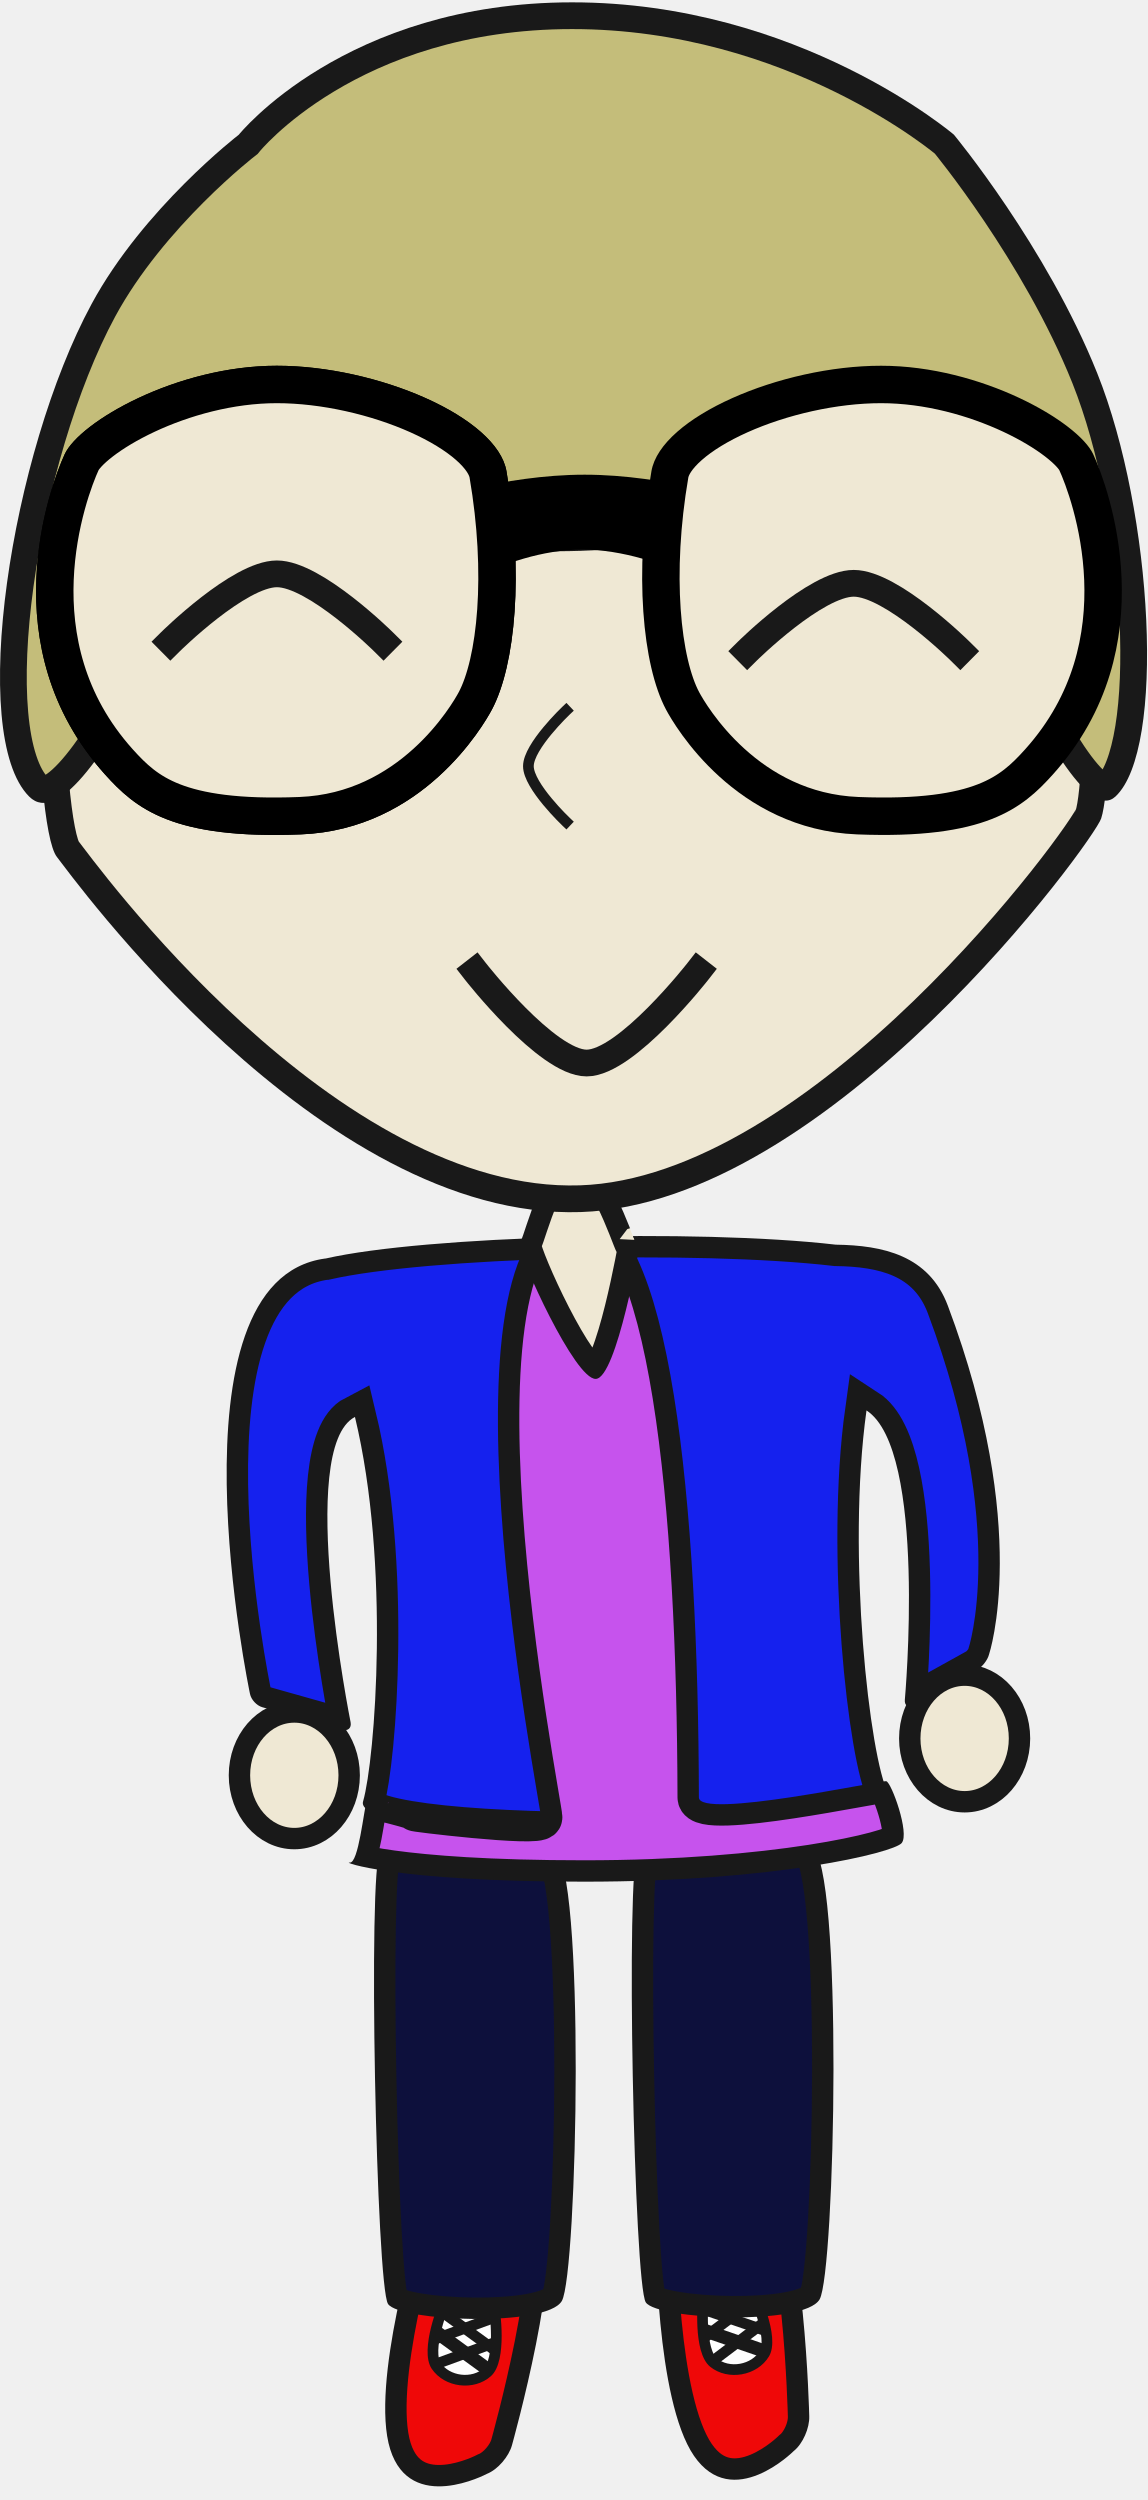
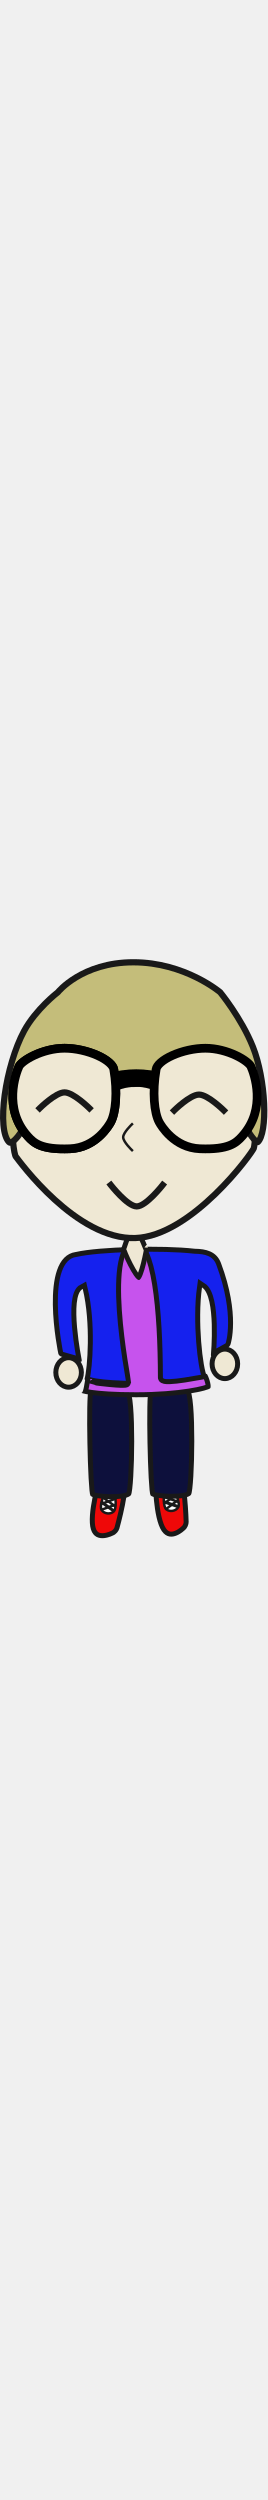
- <svg xmlns="http://www.w3.org/2000/svg" xmlns:xlink="http://www.w3.org/1999/xlink" width="429px" height="935px" viewBox="-5615 -3692 429 935" version="1.1">
+ <svg xmlns="http://www.w3.org/2000/svg" xmlns:xlink="http://www.w3.org/1999/xlink" width="100px" height="935px" viewBox="-5615 -3692 429 935" version="1.1">
  <defs>
    <path d="M-15.577,33.171 C7.481,22.19 68.748,32.047 68.748,32.047 C73.115,32.668 77.565,36.629 78.552,40.952 C78.552,40.952 86.281,66.137 76.655,77.095 C67.028,88.053 -7.646,78.062 -7.646,78.062 C-12.026,77.528 -17.499,74.074 -19.653,70.227 C-19.653,70.227 -38.635,44.152 -15.577,33.171 Z" id="path-1" />
    <mask id="mask-2" maskContentUnits="userSpaceOnUse" maskUnits="objectBoundingBox" x="0" y="0" width="108.487" height="54.248" fill="white">
      <use xlink:href="#path-1" />
    </mask>
    <path d="M4.624,3.937 C10.22,-2.548 21.413,-2.548 27.009,3.937 C32.606,10.422 27.009,29.876 27.009,29.876 L4.624,29.876 C4.624,29.876 -0.972,10.422 4.624,3.937 Z" id="path-3" />
    <mask id="mask-4" maskContentUnits="userSpaceOnUse" maskUnits="objectBoundingBox" x="0" y="0" width="27.36" height="30.802" fill="white">
      <use xlink:href="#path-3" />
    </mask>
    <path d="M-15.577,33.171 C7.481,22.19 68.748,32.047 68.748,32.047 C73.115,32.668 77.565,36.629 78.552,40.952 C78.552,40.952 86.281,66.137 76.655,77.095 C67.028,88.053 -7.646,78.062 -7.646,78.062 C-12.026,77.528 -17.499,74.074 -19.653,70.227 C-19.653,70.227 -38.635,44.152 -15.577,33.171 Z" id="path-5" />
    <mask id="mask-6" maskContentUnits="userSpaceOnUse" maskUnits="objectBoundingBox" x="0" y="0" width="108.487" height="54.248" fill="white">
      <use xlink:href="#path-5" />
    </mask>
    <path d="M4.624,3.937 C10.22,-2.548 21.413,-2.548 27.009,3.937 C32.606,10.422 27.009,29.876 27.009,29.876 L4.624,29.876 C4.624,29.876 -0.972,10.422 4.624,3.937 Z" id="path-7" />
    <mask id="mask-8" maskContentUnits="userSpaceOnUse" maskUnits="objectBoundingBox" x="0" y="0" width="27.36" height="30.802" fill="white">
      <use xlink:href="#path-7" />
    </mask>
    <path d="M9.29,5.87 C21.188,-0.932 69.477,-0.922 74.293,5.87 C79.109,12.663 78.553,168.799 74.293,175.353 C70.033,181.907 15.244,185.203 9.29,175.353 C3.336,165.503 -2.608,12.673 9.29,5.87 Z" id="path-9" />
    <mask id="mask-10" maskContentUnits="userSpaceOnUse" maskUnits="objectBoundingBox" x="0" y="0" width="75.281" height="180.793" fill="white">
      <use xlink:href="#path-9" />
    </mask>
    <path d="M147.122,691.628 C159.02,684.825 207.31,684.836 212.126,691.628 C216.942,698.42 216.386,854.557 212.126,861.111 C207.866,867.665 153.076,870.96 147.122,861.111 C141.169,851.261 135.224,698.431 147.122,691.628 Z" id="path-11" />
    <mask id="mask-12" maskContentUnits="userSpaceOnUse" maskUnits="objectBoundingBox" x="0" y="0" width="75.281" height="180.793" fill="white">
      <use xlink:href="#path-11" />
    </mask>
    <path d="M324.068,527.5 C316.542,581.53 325.319,657.825 332.229,670.815 C341.902,689.001 130.78,691.143 135.789,673.744 C140.308,658.046 146.015,584.96 132.753,529.938 C110.551,541.482 131.121,644.102 131.121,644.102 C131.533,646.262 130.141,647.527 128.02,646.93 L98.115,638.503 C95.99,637.904 93.913,635.664 93.493,633.495 C93.493,633.495 60.923,478.963 121.601,470.686 C121.674,470.683 121.747,470.681 121.82,470.678 C158.987,462.208 260.773,459.509 312.587,465.506 C330.191,465.759 347.398,469.442 354.497,488.346 C385.771,571.62 369.893,618.772 369.893,618.772 C369.353,620.921 367.29,623.501 365.358,624.573 L341.593,637.75 C339.662,638.82 338.235,637.913 338.409,635.722 C338.409,635.722 346.89,542.306 324.068,527.5 Z" id="path-13" />
    <mask id="mask-14" maskContentUnits="userSpaceOnUse" maskUnits="objectBoundingBox" x="0" y="0" width="289.161" height="223.419" fill="white">
      <use xlink:href="#path-13" />
    </mask>
    <path d="M155.622,676.94 C151.688,676.734 201.991,682.928 202.328,679.771 C202.665,676.614 157.397,452.162 217.182,451.741 C251.412,451.5 261.142,565.426 261.384,672.23 C261.403,680.58 329.569,665.735 331.476,666.18 C333.383,666.625 340.316,685.702 337.213,689.318 C334.111,692.934 290.074,703.748 218.423,703.748 C146.771,703.748 127.49,696.186 130.785,696.602 C134.08,697.017 135.976,677.339 137.386,672.153 C137.539,671.588 158.95,677.115 155.622,676.94 Z" id="path-15" />
    <mask id="mask-16" maskContentUnits="userSpaceOnUse" maskUnits="objectBoundingBox" x="0" y="0" width="207.566" height="252.007" fill="white">
      <use xlink:href="#path-15" />
    </mask>
    <path d="M206.175,450.76 C209.185,447.944 205.433,449.944 207.977,449.504 C210.521,449.063 237.649,432.18 245.343,441.126 C253.037,450.071 238.509,477.582 237.603,480.84 C236.698,484.098 238.848,481.627 238.848,481.627 C238.848,481.627 196.904,511.248 191.129,505.937 C185.353,500.626 203.165,453.575 206.175,450.76 Z" id="path-17" />
    <mask id="mask-18" maskContentUnits="userSpaceOnUse" maskUnits="objectBoundingBox" x="0" y="0" width="57.598" height="68.059" fill="white">
      <use xlink:href="#path-17" />
    </mask>
    <path d="M21.297,169.445 C24.036,167.046 33.229,126.571 76.464,89.93 C112.786,59.147 180.029,38.265 219.898,37.744 C264.728,37.159 333.853,64.331 368.547,99.074 C401.435,132.009 401.006,165.282 404.019,169.445 C415.735,185.631 417.359,289.315 411.83,306.13 C409.132,314.332 310.56,450.249 217.204,453.313 C119.181,456.53 26.107,326.549 21.297,320.518 C11.905,308.742 10.61,178.801 21.297,169.445 Z" id="path-19" />
    <mask id="mask-20" maskContentUnits="userSpaceOnUse" maskUnits="objectBoundingBox" x="0" y="0" width="401.123" height="415.637" fill="white">
      <use xlink:href="#path-19" />
    </mask>
    <path d="M89.319,50.378 C89.319,50.378 129.064,0.875 213.964,0.875 C298.865,0.875 356.764,50.378 356.764,50.378 C356.764,50.378 391.396,92.172 410.379,139.621 C431.316,191.953 436.001,280.283 417.196,297.889 C397.437,316.389 343.444,163.76 335.159,158.69 C326.796,153.574 307.109,206.164 208.082,206.164 C109.055,206.164 110.369,151.21 99.12,164.851 C87.378,179.091 33.252,320.347 10.885,297.889 C-12.133,274.777 4.053,169.574 34.258,113.687 C53.605,77.889 89.319,50.378 89.319,50.378 Z" id="path-21" />
    <mask id="mask-22" maskContentUnits="userSpaceOnUse" maskUnits="objectBoundingBox" x="0" y="0" width="429" height="299.428" fill="white">
      <use xlink:href="#path-21" />
    </mask>
    <path d="M10.711,33.104 C16.296,21.003 52.545,3.12307181e-15 90.036,0 C127.528,0 172.453,19.154 175.943,39.47 C182.443,77.295 179.333,111.937 170.481,128.595 C167.15,134.864 144.522,173.467 99.052,175.274 C51.071,177.18 37.255,165.629 25.732,152.786 C-17.02,105.138 5.125,45.204 10.711,33.104 Z" id="path-23" />
    <mask id="mask-24" maskContentUnits="userSpaceOnUse" maskUnits="objectBoundingBox" x="0" y="0" width="179.408" height="175.481" fill="white">
      <use xlink:href="#path-23" />
    </mask>
    <path d="M144.749,50.929 C144.749,50.929 174.624,40.743 205.16,40.743 C235.697,40.743 266.284,50.929 266.284,50.929 L266.284,90.398 C266.284,90.398 234.413,68.754 204.359,68.754 C174.304,68.754 144.749,90.398 144.749,90.398 L144.749,50.929 Z" id="path-25" />
    <mask id="mask-26" maskContentUnits="userSpaceOnUse" maskUnits="objectBoundingBox" x="0" y="0" width="121.535" height="49.655" fill="white">
      <use xlink:href="#path-25" />
    </mask>
    <path d="M10.711,33.104 C16.296,21.003 52.545,3.12307181e-15 90.036,0 C127.528,0 172.453,19.154 175.943,39.47 C182.443,77.295 179.333,111.937 170.481,128.595 C167.15,134.864 144.522,173.467 99.052,175.274 C51.071,177.18 37.255,165.629 25.732,152.786 C-17.02,105.138 5.125,45.204 10.711,33.104 Z" id="path-27" />
    <mask id="mask-28" maskContentUnits="userSpaceOnUse" maskUnits="objectBoundingBox" x="0" y="0" width="179.408" height="175.481" fill="white">
      <use xlink:href="#path-27" />
    </mask>
    <path d="M237.394,33.104 C242.979,21.003 279.228,3.12307181e-15 316.719,0 C354.211,0 399.136,19.154 402.627,39.47 C409.126,77.295 406.016,111.937 397.164,128.595 C393.833,134.864 371.205,173.467 325.735,175.274 C277.754,177.18 263.938,165.629 252.415,152.786 C209.663,105.138 231.808,45.204 237.394,33.104 Z" id="path-29" />
    <mask id="mask-30" maskContentUnits="userSpaceOnUse" maskUnits="objectBoundingBox" x="0" y="0" width="179.408" height="175.481" fill="white">
      <use xlink:href="#path-29" />
    </mask>
  </defs>
  <g id="Group-20" stroke="none" stroke-width="1" fill="none" fill-rule="evenodd" transform="translate(-5615, -3692)">
    <g id="Group-16" transform="translate(173.8869, 876.6221) rotate(8) translate(-173.8869, -876.6221) translate(146.3869, 821.6221)" stroke="#191919">
      <use id="Rectangle-9" mask="url(#mask-2)" stroke-width="16" fill="#EF0808" transform="translate(27.24356, 55.10515) rotate(-90) translate(-27.24356, -55.10515) " xlink:href="#path-1" />
      <g id="Group-19" transform="translate(27.5, 55) rotate(-90) translate(-27.5, -55) translate(11.5, 40.5)">
        <use id="Rectangle-10" mask="url(#mask-4)" stroke-width="8" fill="#FEFEFE" transform="translate(15.81673, 14.47464) rotate(-91) translate(-15.81673, -14.47464) " xlink:href="#path-3" />
        <path d="M4.636,8.597 L22.479,18.095" id="Line" stroke-width="5" stroke-linecap="square" transform="translate(13.55724, 13.3461) rotate(-90) translate(-13.55724, -13.3461) " />
        <path d="M11.547,10.033 L30.407,20.072" id="Line" stroke-width="4" stroke-linecap="square" transform="translate(20.97698, 15.0522) rotate(-90) translate(-20.97698, -15.0522) " />
        <path d="M3.146,9.489 L20.989,18.986" id="Line" stroke-width="4" stroke-linecap="square" transform="translate(12.06724, 14.23744) scale(-1, 1) rotate(-90) translate(-12.06724, -14.23744) " />
        <path d="M12.733,9.321 L31.593,19.36" id="Line" stroke-width="4" stroke-linecap="square" transform="translate(22.163, 14.34059) scale(-1, 1) rotate(-90) translate(-22.163, -14.34059) " />
      </g>
    </g>
    <g id="Group-16" transform="translate(274.7653, 872.6348) rotate(-9) translate(-274.7653, -872.6348) translate(247.2653, 817.6348)" stroke="#191919">
      <use id="Rectangle-9" mask="url(#mask-6)" stroke-width="16" fill="#EF0808" transform="translate(27.24356, 55.10515) rotate(-90) translate(-27.24356, -55.10515) " xlink:href="#path-5" />
      <g id="Group-19" transform="translate(27.5, 55) rotate(-90) translate(-27.5, -55) translate(11.5, 40.5)">
        <use id="Rectangle-10" mask="url(#mask-8)" stroke-width="8" fill="#FEFEFE" transform="translate(15.81673, 14.47464) rotate(-91) translate(-15.81673, -14.47464) " xlink:href="#path-7" />
        <path d="M4.636,8.597 L22.479,18.095" id="Line" stroke-width="5" stroke-linecap="square" transform="translate(13.55724, 13.3461) rotate(-90) translate(-13.55724, -13.3461) " />
        <path d="M11.547,10.033 L30.407,20.072" id="Line" stroke-width="4" stroke-linecap="square" transform="translate(20.97698, 15.0522) rotate(-90) translate(-20.97698, -15.0522) " />
        <path d="M3.146,9.489 L20.989,18.986" id="Line" stroke-width="4" stroke-linecap="square" transform="translate(12.06724, 14.23744) scale(-1, 1) rotate(-90) translate(-12.06724, -14.23744) " />
        <path d="M12.733,9.321 L31.593,19.36" id="Line" stroke-width="4" stroke-linecap="square" transform="translate(22.163, 14.34059) scale(-1, 1) rotate(-90) translate(-22.163, -14.34059) " />
      </g>
    </g>
    <path d="M327.988,496.645 C327.988,496.645 328.501,503.95 325.563,508.169 C322.625,512.387 316.812,512.689 316.812,512.689" id="Line" stroke="#979797" stroke-linecap="square" />
    <path d="M339.535,496.199 C339.535,496.199 340.049,503.504 337.111,507.723 C334.172,511.941 328.36,512.243 328.36,512.243" id="Line" stroke="#979797" stroke-linecap="square" transform="translate(333.9647, 504.221) scale(-1, 1) translate(-333.9647, -504.221) " />
    <path d="M288.875,544.331 L299.942,554.594" id="Line" stroke="#000000" stroke-linecap="square" />
    <path d="M282.915,541.657 L294.727,553.702 L282.915,541.657 Z" id="Line" stroke="#000000" stroke-linecap="square" transform="translate(288.821, 547.6798) scale(-1, 1) translate(-288.821, -547.6798) " />
    <g id="Group-18" transform="translate(234.235, 685.1639)" stroke="#191919" stroke-width="16" fill="#0D103C">
      <use id="Rectangle-16" mask="url(#mask-10)" transform="translate(40.05919, 91.16866) scale(-1, 1) rotate(1) translate(-40.05919, -91.16866) " xlink:href="#path-9" />
    </g>
    <use id="Rectangle-16" stroke="#191919" mask="url(#mask-12)" stroke-width="16" fill="#0D103C" transform="translate(177.892, 776.9263) scale(-1, 1) rotate(1) translate(-177.892, -776.9263) " xlink:href="#path-11" />
    <use id="Combined-Shape" stroke="#191919" mask="url(#mask-14)" stroke-width="16" fill="#1521EE" xlink:href="#path-13" />
    <use id="Rectangle-8" stroke="#191919" mask="url(#mask-16)" stroke-width="16" fill="#C653ED" xlink:href="#path-15" />
    <use id="Rectangle-6" stroke="#191919" mask="url(#mask-18)" stroke-width="16" fill="#EFE8D4" transform="translate(218.7831, 472.5449) rotate(-45) translate(-218.7831, -472.5449) " xlink:href="#path-17" />
    <ellipse id="Oval-5" stroke="#191919" stroke-width="8" fill="#EFE8D4" cx="360.771" cy="650.182" rx="20.52" ry="23.675" />
    <ellipse id="Oval-5" stroke="#191919" stroke-width="8" fill="#EFE8D4" cx="110.073" cy="663.956" rx="20.52" ry="23.675" />
    <g id="Group-11">
      <use id="Rectangle-4" stroke="#191919" mask="url(#mask-20)" stroke-width="20" fill="#EFE8D4" xlink:href="#path-19" />
      <use id="Rectangle-3" stroke="#191919" mask="url(#mask-22)" stroke-width="20" fill="#C4BD7A" xlink:href="#path-21" />
      <g id="Group-7" transform="translate(13.48286, 136.7896)" stroke="#000000">
        <use id="Rectangle-8" mask="url(#mask-24)" stroke-width="28" fill="#EFE8D4" xlink:href="#path-23" />
        <use id="Rectangle-9" mask="url(#mask-26)" stroke-width="2" fill="#000000" xlink:href="#path-25" />
        <use id="Rectangle-8" mask="url(#mask-28)" stroke-width="28" fill="#EFE8D4" xlink:href="#path-27" />
        <use id="Rectangle-8" mask="url(#mask-30)" stroke-width="28" fill="#EFE8D4" transform="translate(316.387, 87.74034) scale(-1, 1) translate(-316.387, -87.74034) " xlink:href="#path-29" />
      </g>
      <path d="M63.737,214.618 C63.737,214.618 89.374,240.03 103.573,240.03 C117.772,240.03 143.409,214.618 143.409,214.618" id="Line" stroke="#191919" stroke-width="10" stroke-linecap="square" transform="translate(103.5729, 227.3243) scale(1, -1) translate(-103.5729, -227.3243) " />
      <path d="M279.463,218.156 C279.463,218.156 305.1,243.568 319.299,243.568 C333.497,243.568 359.134,218.156 359.134,218.156" id="Line" stroke="#191919" stroke-width="10" stroke-linecap="square" transform="translate(319.2986, 230.8619) scale(1, -1) translate(-319.2986, -230.8619) " />
      <path d="M183.857,279.475 C183.857,279.475 197.267,293.626 204.694,293.626 C212.121,293.626 225.531,279.475 225.531,279.475" id="Line" stroke="#191919" stroke-width="4" stroke-linecap="square" transform="translate(204.6943, 286.5506) scale(1, -1) rotate(90) translate(-204.6943, -286.5506) " />
      <path d="M177.729,363.2 C177.729,363.2 204.549,397.574 219.403,397.574 C234.257,397.574 261.077,363.2 261.077,363.2" id="Line" stroke="#191919" stroke-width="10" stroke-linecap="square" />
    </g>
  </g>
</svg>
